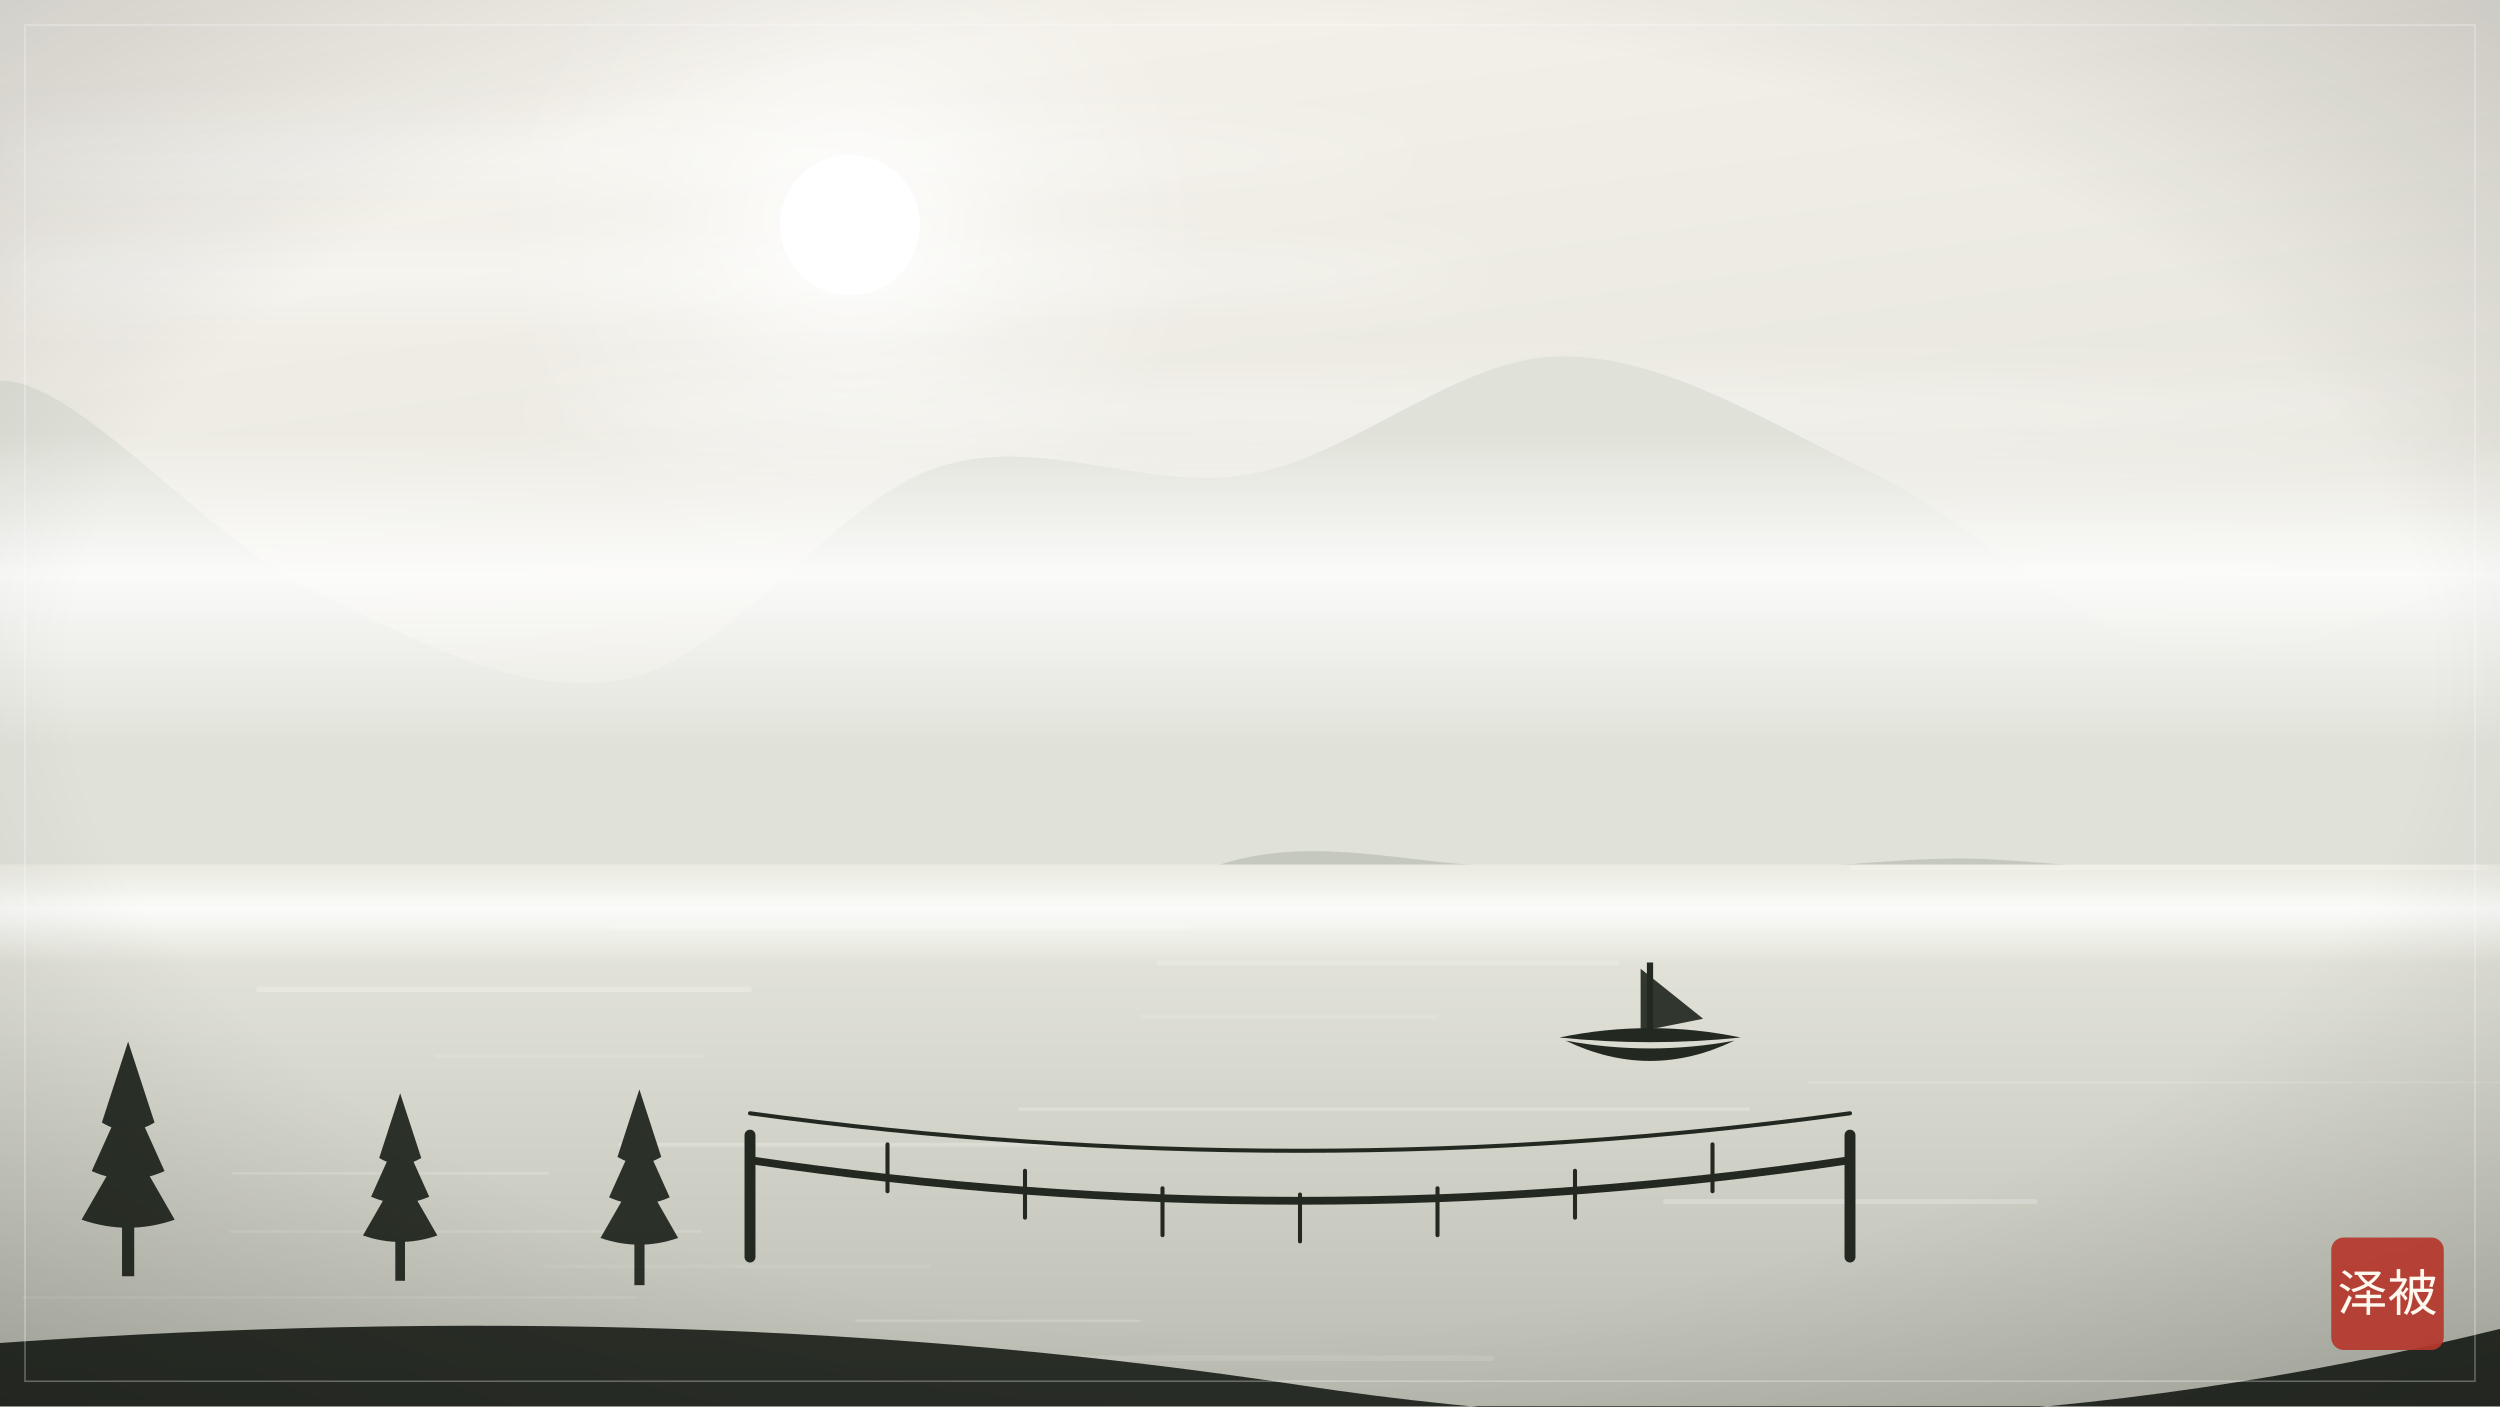
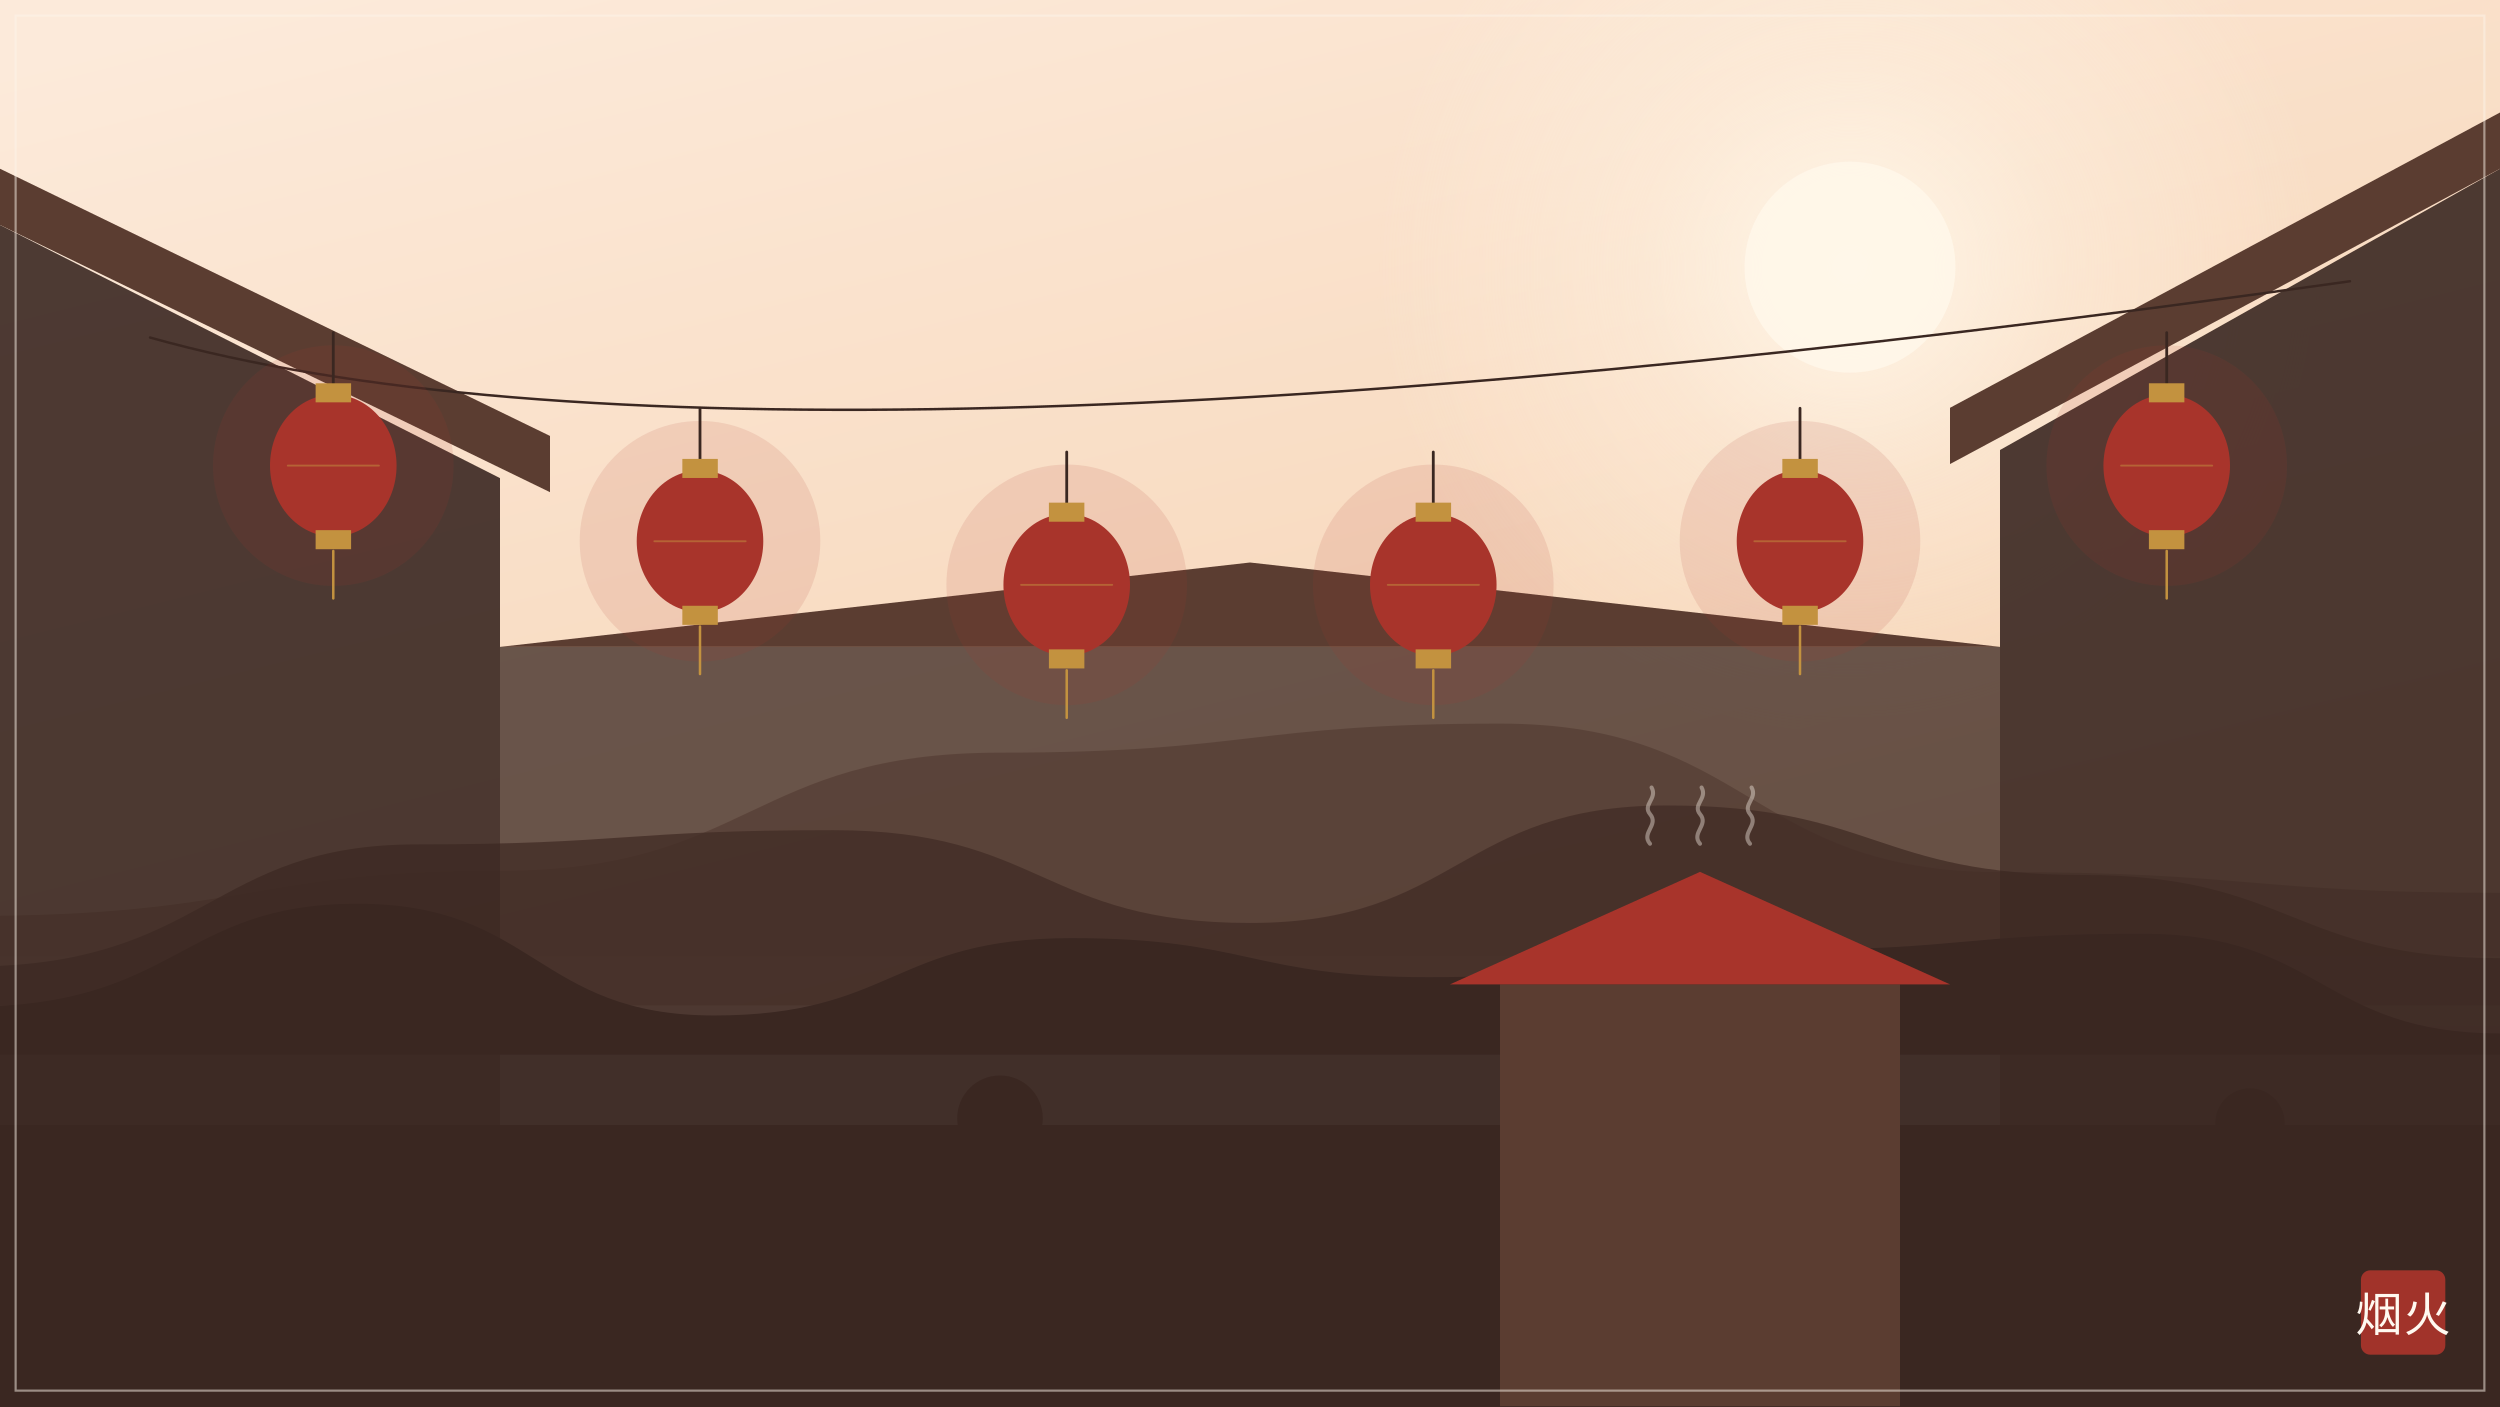
- <svg xmlns="http://www.w3.org/2000/svg" viewBox="0 0 1600 900" width="1600" height="900" role="img" aria-label="都江古堰">
+ <svg xmlns="http://www.w3.org/2000/svg" viewBox="0 0 1600 900" width="1600" height="900" role="img" aria-label="烟火">
  <defs>
-     <linearGradient id="skya37" x1="0" y1="0" x2="0.25" y2="1">
-       <stop offset="0" stop-color="#f6f3ec" />
-       <stop offset="0.58" stop-color="#e6e5dc" />
-       <stop offset="1" stop-color="#cfd2c8" />
+     <linearGradient id="sky" x1="0.1" y1="0" x2="0.55" y2="1">
+       <stop offset="0" stop-color="#fceada" />
+       <stop offset="0.55" stop-color="#f8dabf" />
+       <stop offset="1" stop-color="#f0c49f" />
    </linearGradient>
-     <linearGradient id="wata37" x1="0" y1="0" x2="0" y2="1">
-       <stop offset="0" stop-color="#eaeae0" />
-       <stop offset="1" stop-color="#b9bbb0" />
+     <radialGradient id="glow">
+       <stop offset="0" stop-color="#fff7e9" stop-opacity="0.95" />
+       <stop offset="0.45" stop-color="#fff7e9" stop-opacity="0.35" />
+       <stop offset="1" stop-color="#fff7e9" stop-opacity="0" />
+     </radialGradient>
+     <linearGradient id="wat" x1="0" y1="0" x2="0" y2="1">
+       <stop offset="0" stop-color="#ecd8c0" />
+       <stop offset="1" stop-color="#f8dabf" />
    </linearGradient>
-     <radialGradient id="glowa37">
-       <stop offset="0" stop-color="#ffffff" stop-opacity="0.9" />
-       <stop offset="0.55" stop-color="#ffffff" stop-opacity="0.28" />
-       <stop offset="1" stop-color="#ffffff" stop-opacity="0" />
+     <radialGradient id="vig" cx="0.5" cy="0.45" r="0.76">
+       <stop offset="0.55" stop-color="#000" stop-opacity="0" />
+       <stop offset="1" stop-color="#000" stop-opacity="0.2" />
    </radialGradient>
-     <linearGradient id="mista37" x1="0" y1="0" x2="0" y2="1">
-       <stop offset="0" stop-color="#ffffff" stop-opacity="0" />
-       <stop offset="0.45" stop-color="#ffffff" stop-opacity="0.85" />
-       <stop offset="1" stop-color="#ffffff" stop-opacity="0" />
-     </linearGradient>
-     <radialGradient id="viga37" cx="0.5" cy="0.48" r="0.78">
-       <stop offset="0.6" stop-color="#000" stop-opacity="0" />
-       <stop offset="1" stop-color="#000" stop-opacity="0.20" />
-     </radialGradient>
-     <filter id="softa37" x="-30%" y="-30%" width="160%" height="160%">
-       <feGaussianBlur stdDeviation="18" />
-     </filter>
  </defs>
-   <rect width="1600" height="900" fill="url(#skya37)" />
-   <circle cx="544" cy="144" r="224" fill="url(#glowa37)" />
-   <circle cx="544" cy="144" r="44.8" fill="#ffffff" opacity="0.95" />
-   <g filter="url(#softa37)" opacity="0.5" fill="#ffffff">
-     <ellipse cx="42.1" cy="100.3" rx="862.6" ry="14.9" />
-     <ellipse cx="282.5" cy="175" rx="666.4" ry="16.7" />
-     <ellipse cx="959.5" cy="264.8" rx="622.2" ry="15.4" />
-   </g>
-   <path d="M-80,397.9 C-66.7,372.2 -46.7,247.3 0,243.9 C46.7,240.5 133.3,345.9 200,377.7 C266.7,409.5 333.3,447.8 400,434.7 C466.7,421.6 533.3,321 600,299.1 C666.7,277.3 733.3,315.4 800,303.5 C866.7,291.7 933.3,228 1000,228 C1066.7,228 1133.3,271.5 1200,303.5 C1266.7,335.4 1333.3,408.6 1400,419.5 C1466.7,430.4 1553.3,372.6 1600,369 C1646.7,365.4 1666.7,393.1 1680,397.9 L1680,940 L-80,940 Z" fill="#e0e2d9" opacity="1" />
-   <rect x="0" y="276.4" width="1600" height="202.5" fill="url(#mista37)" />
-   <path d="M-80,641.6 C-66.7,627.4 -40,565.7 0,556.5 C40,547.3 106.7,578.6 160,586.3 C213.3,594 266.7,588.1 320,602.5 C373.3,616.9 426.7,670.3 480,672.8 C533.3,675.3 586.7,638.3 640,617.5 C693.3,596.8 746.7,558.9 800,548.4 C853.3,537.9 906.7,553.1 960,554.5 C1013.3,555.9 1066.7,557.4 1120,556.7 C1173.3,556 1226.7,546.6 1280,550.3 C1333.3,553.9 1386.7,557.5 1440,578.5 C1493.3,599.5 1560,665.9 1600,676.4 C1640,686.9 1666.7,647.4 1680,641.6 L1680,940 L-80,940 Z" fill="#c1c5bb" opacity="0.9" />
-   <rect x="0" y="553.3" width="1600" height="356.7" fill="url(#wata37)" />
-   <g stroke="#ffffff" stroke-linecap="round" opacity="0.4">
-     <path d="M1185.5,555.1 h405.8" stroke-width="3.3" opacity="0.6" />
-     <path d="M961.9,574.4 h345.8" stroke-width="1.5" opacity="0.4" />
-     <path d="M390.8,593.1 h370.5" stroke-width="3" opacity="0.3" />
-     <path d="M741.6,616.4 h293.2" stroke-width="3.5" opacity="0.4" />
-     <path d="M165.6,633.2 h313.9" stroke-width="3.4" opacity="0.6" />
-     <path d="M731,650.6 h188.2" stroke-width="2.9" opacity="0.3" />
-     <path d="M279.3,675.7 h169.7" stroke-width="2.8" opacity="0.2" />
-     <path d="M1157.2,692.7 h508.1" stroke-width="1.3" opacity="0.3" />
-     <path d="M652.5,709.9 h466.6" stroke-width="2.2" opacity="0.6" />
-     <path d="M396.6,732.6 h300.6" stroke-width="2.3" opacity="0.6" />
-     <path d="M148.7,750.9 h202.4" stroke-width="1.4" opacity="0.5" />
-     <path d="M1065.9,769 h236.6" stroke-width="3.1" opacity="0.6" />
-     <path d="M147.7,788.1 h300.5" stroke-width="1.9" opacity="0.3" />
-     <path d="M348.2,810.5 h245.8" stroke-width="2.1" opacity="0.2" />
-     <path d="M14.7,830.4 h392.7" stroke-width="1.3" opacity="0.3" />
-     <path d="M548,845.3 h181.1" stroke-width="1.5" opacity="0.4" />
-     <path d="M525.6,869.3 h429" stroke-width="3.5" opacity="0.3" />
-     <path d="M369.4,881.9 h153.1" stroke-width="2.5" opacity="0.6" />
-   </g>
-   <rect x="0" y="553.3" width="1600" height="63" fill="url(#mista37)" />
-   <g fill="#232821" opacity="0.95">
-     <rect x="78.1" y="775.4" width="7.8" height="41.4" />
-     <path d="M82,728.8 L111.8,780.6 Q82,790.9 52.2,780.6 Z" />
-     <path d="M82,697.7 L105.3,749.5 Q82,759.9 58.7,749.5 Z" />
-     <path d="M82,666.6 L98.9,718.4 Q82,728.8 65.2,718.4 Z" />
-   </g>
-   <g fill="#232821" opacity="0.95">
-     <rect x="253" y="786.6" width="6.2" height="33.1" />
-     <path d="M256.1,749.3 L279.9,790.7 Q256.1,799 232.3,790.7 Z" />
-     <path d="M256.1,724.5 L274.7,765.9 Q256.1,774.1 237.5,765.9 Z" />
-     <path d="M256.1,699.7 L269.6,741.1 Q256.1,749.3 242.7,741.1 Z" />
-   </g>
-   <g fill="#232821" opacity="0.95">
-     <rect x="406" y="787.9" width="6.5" height="34.6" />
-     <path d="M409.2,749 L434,792.3 Q409.2,800.9 384.3,792.3 Z" />
-     <path d="M409.2,723.1 L428.6,766.3 Q409.2,775 389.8,766.3 Z" />
-     <path d="M409.2,697.2 L423.2,740.4 Q409.2,749 395.2,740.4 Z" />
-   </g>
-   <g fill="none" stroke="#232821" stroke-linecap="round">
-     <path d="M480,742.5 Q832,794.5 1184,742.5" stroke-width="5" />
-     <path d="M480,726.5 L480,804.5 M1184,726.5 L1184,804.5" stroke-width="7" />
-     <line x1="568" y1="762.4" x2="568" y2="732.4" stroke-width="2.6" />
-     <line x1="656" y1="779.3" x2="656" y2="749.3" stroke-width="2.6" />
-     <line x1="744" y1="790.5" x2="744" y2="760.5" stroke-width="2.6" />
-     <line x1="832" y1="794.5" x2="832" y2="764.5" stroke-width="2.6" />
-     <line x1="920" y1="790.5" x2="920" y2="760.5" stroke-width="2.6" />
-     <line x1="1008" y1="779.3" x2="1008" y2="749.3" stroke-width="2.6" />
-     <line x1="1096" y1="762.4" x2="1096" y2="732.4" stroke-width="2.6" />
-     <path d="M480,712.5 Q832,760.5 1184,712.5" stroke-width="2.6" />
-   </g>
-   <g fill="#232821" transform="translate(1056,666) scale(1)">
-     <path d="M-54,0 Q0,26 54,0 Q0,10 -54,0 Z" />
-     <path d="M-58,-2 Q0,-14 58,-2 Q0,4 -58,-2 Z" />
-     <path d="M-6,-6 L-6,-46 L34,-14 Z" opacity="0.92" />
-     <rect x="-2" y="-50" width="4" height="46" />
-   </g>
-   <path d="M0,859.5 Q448,828 832,886.5 T1600,850.5 L1600,900 L0,900 Z" fill="#232821" opacity="0.96" />
-   <rect width="1600" height="900" fill="url(#viga37)" />
-   <rect x="16" y="16" width="1568" height="868" fill="none" stroke="#ffffff" stroke-opacity="0.3" stroke-width="1" />
-   <g>
-     <rect x="1492" y="792" width="72" height="72" rx="8" fill="#b5372c" opacity="0.92" />
-     <text x="1528" y="839" text-anchor="middle" font-family="Songti SC, STSong, SimSun, serif" font-size="32" fill="#fff8ee">泽被</text>
-   </g>
+   <rect x="0" y="0" width="1600" height="900" fill="url(#sky)" />
+   <circle cx="1184" cy="171" r="306" fill="url(#glow)" />
+   <circle cx="1184" cy="171" r="67.5" fill="#fff7e9" opacity="0.9" />
+   <path d="M-20 910 L-20 586.2 C160 586.2 160 557.3 320 557.3 C480 557.3 480 481.7 640 481.7 C800 481.7 800 463.1 960 463.1 C1120 463.1 1120 558.1 1280 558.1 C1440 558.1 1440 571.4 1600 571.4 L1620 571.4 L1620 910 Z" fill="#8d6550" opacity="0.55" />
+   <rect x="0" y="612" width="1600" height="45" fill="#fdf5ea" opacity="0.16" />
+   <path d="M-20 910 L-20 618.6 C133.3 618.6 133.3 540.4 266.7 540.4 C400 540.4 400 531.3 533.3 531.3 C666.7 531.3 666.7 590.7 800 590.7 C933.3 590.7 933.3 515.5 1066.7 515.5 C1200 515.5 1200 560 1333.3 560 C1466.7 560 1466.7 613.2 1600 613.2 L1620 613.2 L1620 910 Z" fill="#5b3d31" opacity="0.78" />
+   <rect x="0" y="643.5" width="1600" height="45" fill="#fdf5ea" opacity="0.16" />
+   <path d="M-20 910 L-20 644.3 C114.3 644.3 114.3 578.4 228.6 578.4 C342.9 578.4 342.9 649.9 457.1 649.9 C571.4 649.9 571.4 600.4 685.7 600.4 C800 600.4 800 625.4 914.3 625.4 C1028.6 625.4 1028.6 607.8 1142.9 607.8 C1257.1 607.8 1257.1 597.6 1371.4 597.6 C1485.7 597.6 1485.7 661.4 1600 661.4 L1620 661.4 L1620 910 Z" fill="#3a2721" opacity="1" />
+   <rect x="0" y="675" width="1600" height="45" fill="#fdf5ea" opacity="0.16" />
+   <path d="M-10 910 L-10 909 Q448 864 832 900 Q1248 936 1610 882 L1610 910 Z" fill="#3a2721" opacity="0.94" />
+   <path d="M0 144 L320 306 L320 900 L0 900 Z" fill="#3a2721" opacity="0.9" />
+   <path d="M1600 108 L1280 288 L1280 900 L1600 900 Z" fill="#3a2721" opacity="0.9" />
+   <path d="M0 144 L352 315 L352 279 L0 108 Z" fill="#5b3d31" />
+   <path d="M1600 108 L1248 297 L1248 261 L1600 72 Z" fill="#5b3d31" />
+   <rect x="320" y="414" width="960" height="486" fill="#3a2721" opacity="0.75" />
+   <path d="M320 414 L800 360 L1280 414 Z" fill="#5b3d31" />
+   <path d="M96 216 Q480 324 1504 180" fill="none" stroke="#3a2721" stroke-width="1.6" stroke-linecap="round" stroke-linejoin="round" />
+   <circle cx="213.3" cy="298" r="77" fill="#a8342b" opacity="0.12" />
+   <line x1="213.3" y1="212.9" x2="213.3" y2="253.4" stroke="#3a2721" stroke-width="1.8" stroke-linecap="round" />
+   <ellipse cx="213.3" cy="298" rx="40.5" ry="45.4" fill="#a8342b" />
+   <rect x="202" y="245.3" width="22.7" height="12.2" fill="#c3923f" />
+   <rect x="202" y="339.3" width="22.7" height="12.2" fill="#c3923f" />
+   <line x1="184.2" y1="298" x2="242.5" y2="298" stroke="#c3923f" stroke-width="1.2" stroke-linecap="round" opacity="0.5" />
+   <line x1="213.3" y1="352.6" x2="213.3" y2="383" stroke="#c3923f" stroke-width="1.6" stroke-linecap="round" />
+   <circle cx="448" cy="346.4" r="77" fill="#a8342b" opacity="0.12" />
+   <line x1="448" y1="261.3" x2="448" y2="301.8" stroke="#3a2721" stroke-width="1.8" stroke-linecap="round" />
+   <ellipse cx="448" cy="346.4" rx="40.5" ry="45.4" fill="#a8342b" />
+   <rect x="436.7" y="293.7" width="22.7" height="12.2" fill="#c3923f" />
+   <rect x="436.7" y="387.7" width="22.7" height="12.2" fill="#c3923f" />
+   <line x1="418.8" y1="346.4" x2="477.2" y2="346.4" stroke="#c3923f" stroke-width="1.2" stroke-linecap="round" opacity="0.5" />
+   <line x1="448" y1="401" x2="448" y2="431.4" stroke="#c3923f" stroke-width="1.6" stroke-linecap="round" />
+   <circle cx="682.7" cy="374.3" r="77" fill="#a8342b" opacity="0.12" />
+   <line x1="682.7" y1="289.3" x2="682.7" y2="329.8" stroke="#3a2721" stroke-width="1.8" stroke-linecap="round" />
+   <ellipse cx="682.7" cy="374.3" rx="40.5" ry="45.4" fill="#a8342b" />
+   <rect x="671.3" y="321.7" width="22.7" height="12.2" fill="#c3923f" />
+   <rect x="671.3" y="415.6" width="22.7" height="12.2" fill="#c3923f" />
+   <line x1="653.5" y1="374.3" x2="711.8" y2="374.3" stroke="#c3923f" stroke-width="1.2" stroke-linecap="round" opacity="0.5" />
+   <line x1="682.7" y1="429" x2="682.7" y2="459.4" stroke="#c3923f" stroke-width="1.6" stroke-linecap="round" />
+   <circle cx="917.3" cy="374.3" r="77" fill="#a8342b" opacity="0.12" />
+   <line x1="917.3" y1="289.3" x2="917.3" y2="329.8" stroke="#3a2721" stroke-width="1.8" stroke-linecap="round" />
+   <ellipse cx="917.3" cy="374.3" rx="40.5" ry="45.4" fill="#a8342b" />
+   <rect x="906" y="321.7" width="22.7" height="12.2" fill="#c3923f" />
+   <rect x="906" y="415.6" width="22.7" height="12.2" fill="#c3923f" />
+   <line x1="888.2" y1="374.3" x2="946.5" y2="374.3" stroke="#c3923f" stroke-width="1.2" stroke-linecap="round" opacity="0.5" />
+   <line x1="917.3" y1="429" x2="917.3" y2="459.4" stroke="#c3923f" stroke-width="1.6" stroke-linecap="round" />
+   <circle cx="1152" cy="346.4" r="77" fill="#a8342b" opacity="0.12" />
+   <line x1="1152" y1="261.3" x2="1152" y2="301.8" stroke="#3a2721" stroke-width="1.8" stroke-linecap="round" />
+   <ellipse cx="1152" cy="346.4" rx="40.5" ry="45.4" fill="#a8342b" />
+   <rect x="1140.7" y="293.7" width="22.7" height="12.2" fill="#c3923f" />
+   <rect x="1140.7" y="387.7" width="22.7" height="12.2" fill="#c3923f" />
+   <line x1="1122.8" y1="346.4" x2="1181.2" y2="346.4" stroke="#c3923f" stroke-width="1.2" stroke-linecap="round" opacity="0.5" />
+   <line x1="1152" y1="401" x2="1152" y2="431.4" stroke="#c3923f" stroke-width="1.6" stroke-linecap="round" />
+   <circle cx="1386.7" cy="298" r="77" fill="#a8342b" opacity="0.12" />
+   <line x1="1386.7" y1="212.9" x2="1386.7" y2="253.4" stroke="#3a2721" stroke-width="1.8" stroke-linecap="round" />
+   <ellipse cx="1386.7" cy="298" rx="40.5" ry="45.4" fill="#a8342b" />
+   <rect x="1375.3" y="245.3" width="22.7" height="12.2" fill="#c3923f" />
+   <rect x="1375.3" y="339.3" width="22.7" height="12.2" fill="#c3923f" />
+   <line x1="1357.5" y1="298" x2="1415.8" y2="298" stroke="#c3923f" stroke-width="1.2" stroke-linecap="round" opacity="0.5" />
+   <line x1="1386.7" y1="352.6" x2="1386.7" y2="383" stroke="#c3923f" stroke-width="1.6" stroke-linecap="round" />
+   <rect x="960" y="630" width="256" height="270" fill="#5b3d31" />
+   <path d="M928 630 L1088 558 L1248 630 Z" fill="#a8342b" />
+   <path d="M1056 540 c-6 -7 6 -12 0 -19 c-5 -6 5 -10 1 -17" fill="none" stroke="#fdf5ea" stroke-width="2.6" stroke-linecap="round" stroke-linejoin="round" opacity="0.4" />
+   <path d="M1088 540 c-6 -7 6 -12 0 -19 c-5 -6 5 -10 1 -17" fill="none" stroke="#fdf5ea" stroke-width="2.6" stroke-linecap="round" stroke-linejoin="round" opacity="0.4" />
+   <path d="M1120 540 c-6 -7 6 -12 0 -19 c-5 -6 5 -10 1 -17" fill="none" stroke="#fdf5ea" stroke-width="2.6" stroke-linecap="round" stroke-linejoin="round" opacity="0.4" />
+   <circle cx="640" cy="715.7" r="27.4" fill="#3a2721" />
+   <path d="M605.4 828 L611.2 747.4 Q640 730.1 668.8 747.4 L674.6 828 Z" fill="#3a2721" />
+   <rect x="614.1" y="828" width="20.2" height="43.2" fill="#3a2721" rx="2" />
+   <rect x="647.2" y="828" width="20.2" height="43.2" fill="#3a2721" rx="2" />
+   <circle cx="800" cy="747.7" r="23.9" fill="#3a2721" />
+   <path d="M769.8 846 L774.8 775.4 Q800 760.3 825.2 775.4 L830.2 846 Z" fill="#3a2721" />
+   <rect x="777.3" y="846" width="17.6" height="37.8" fill="#3a2721" rx="2" />
+   <rect x="806.3" y="846" width="17.6" height="37.8" fill="#3a2721" rx="2" />
+   <circle cx="1440" cy="718.7" r="22.2" fill="#3a2721" />
+   <path d="M1411.9 810 L1416.6 744.5 Q1440 730.4 1463.4 744.5 L1468.1 810 Z" fill="#3a2721" />
+   <rect x="1418.9" y="810" width="16.4" height="35.1" fill="#3a2721" rx="2" />
+   <rect x="1445.9" y="810" width="16.4" height="35.1" fill="#3a2721" rx="2" />
+   <rect x="10" y="10" width="1580" height="880" fill="none" stroke="#fdf5ea" stroke-opacity="0.5" stroke-width="1.4" />
+   <rect x="1511" y="813" width="54" height="54" rx="6" fill="#a8342b" opacity="0.94" />
+   <text x="1538" y="852" font-size="30" fill="#fff9f0" text-anchor="middle" font-family="Songti SC, Noto Serif SC, SimSun, serif" letter-spacing="1">烟火</text>
</svg>
